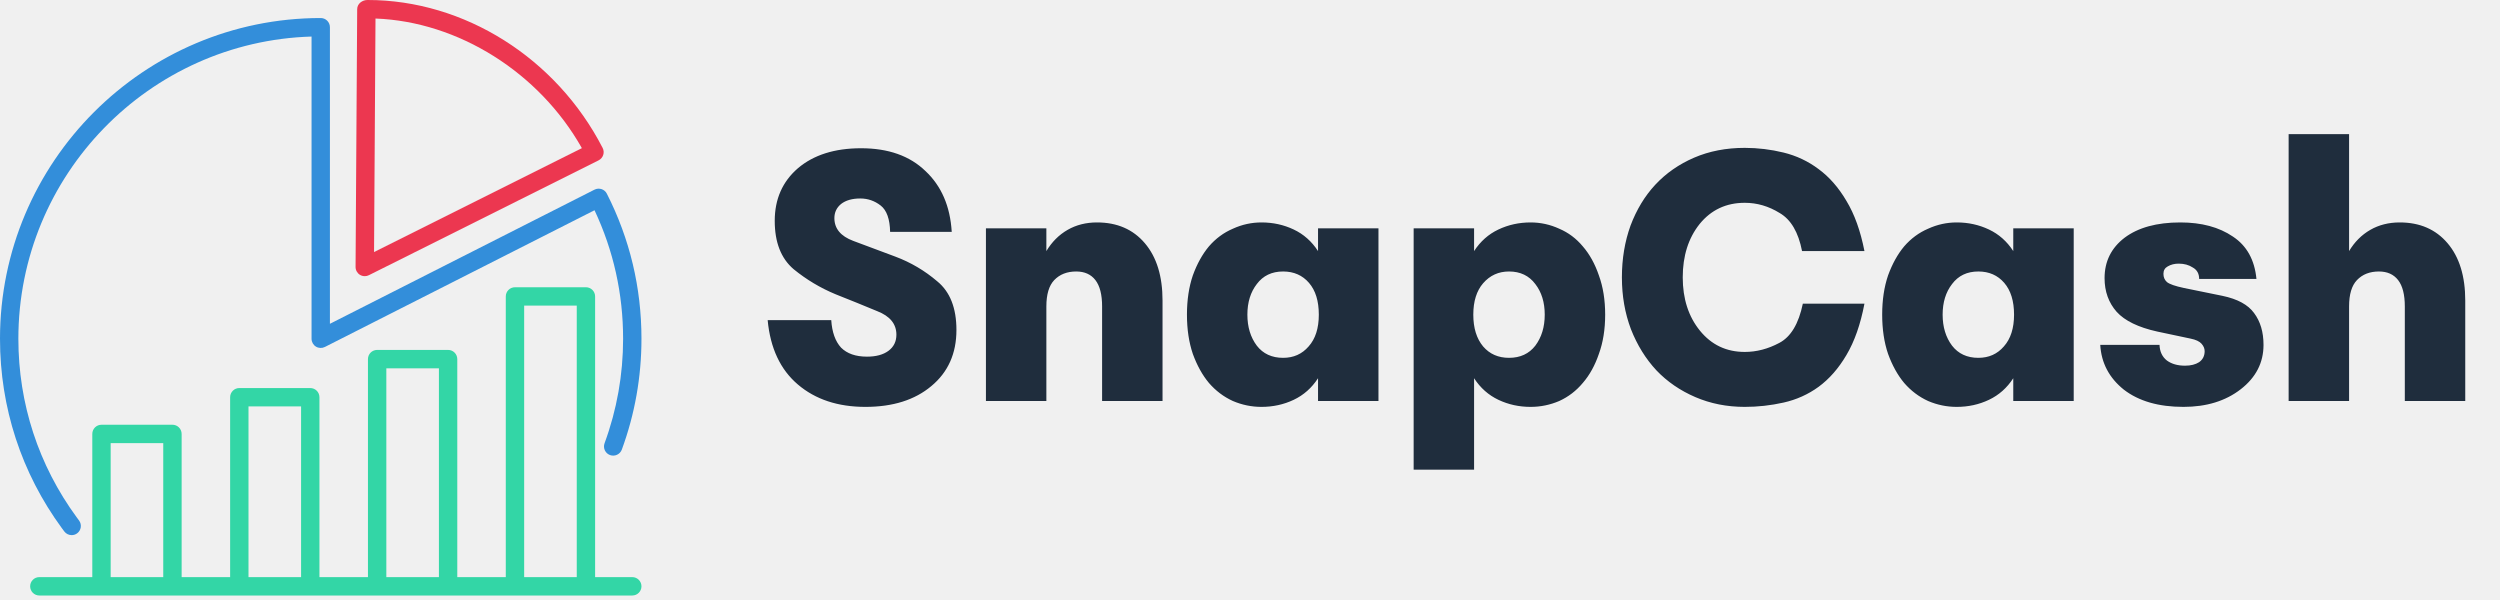
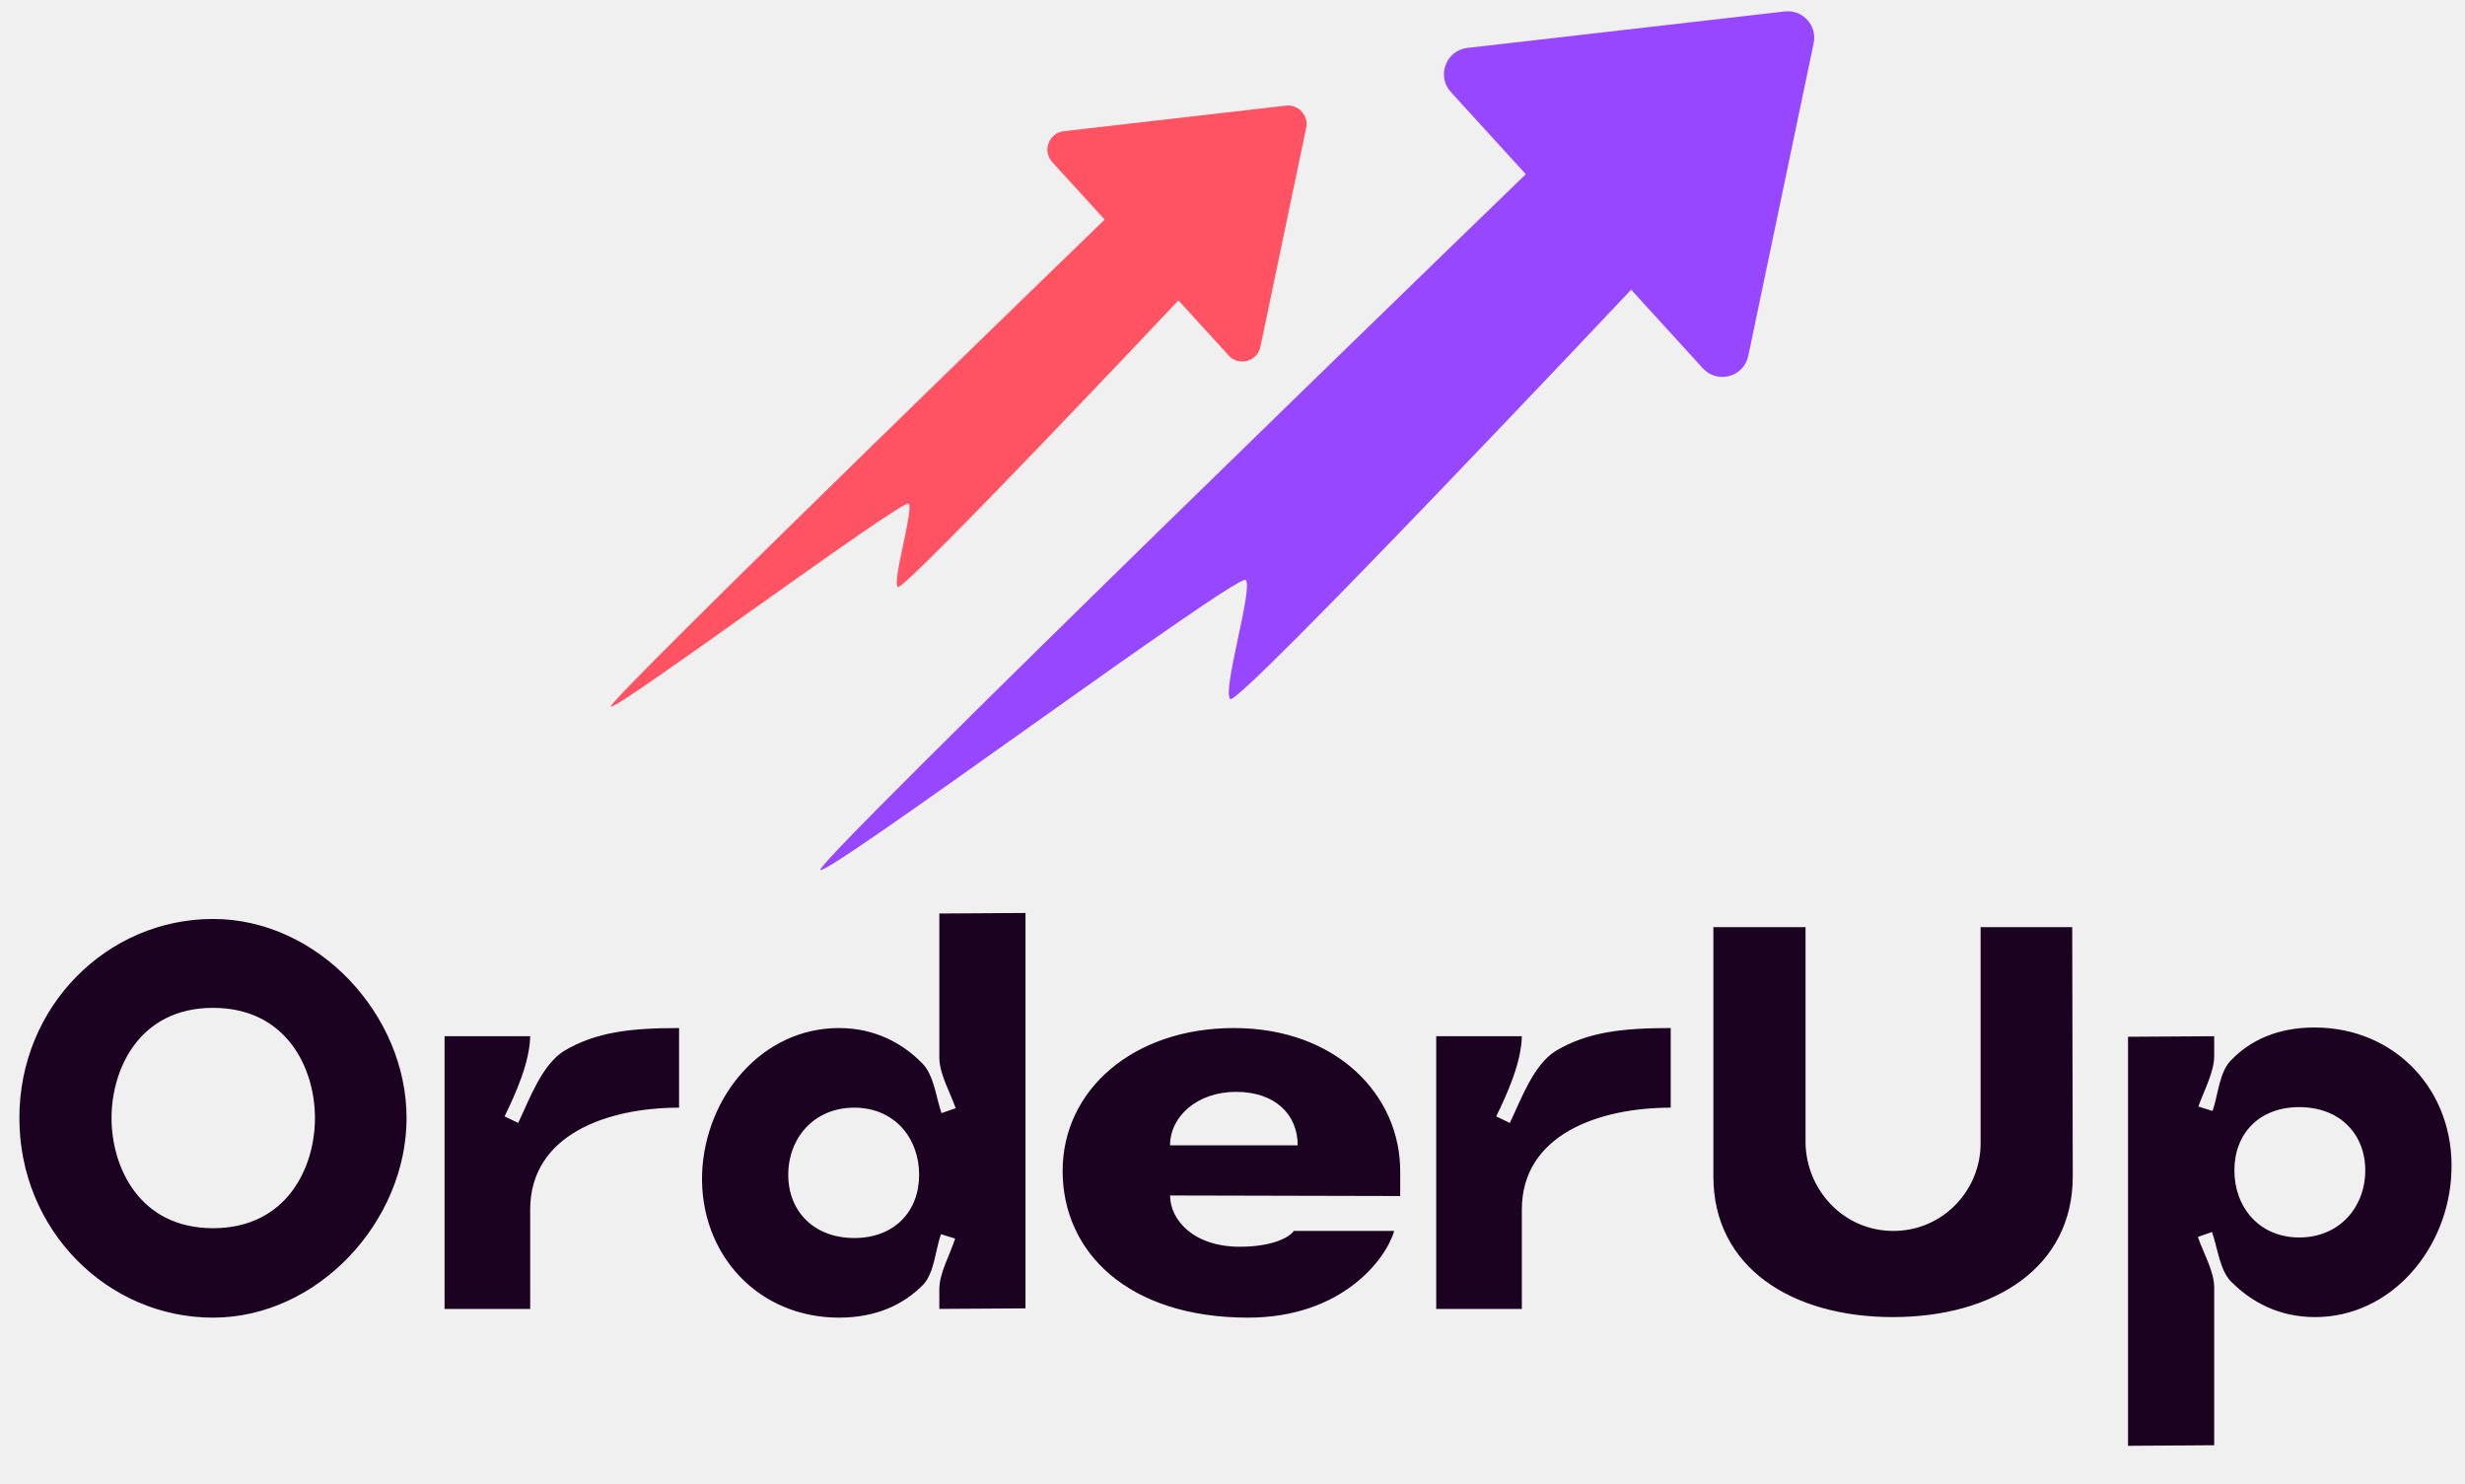
- <svg xmlns="http://www.w3.org/2000/svg" width="150" height="36" viewBox="0 0 150 36" fill="none">
-   <path d="M21.886 16.57C21.97 16.57 22.055 16.552 22.132 16.512L35.915 9.621C36.047 9.555 36.147 9.439 36.193 9.299C36.239 9.159 36.226 9.007 36.158 8.875C33.38 3.477 27.852 7.22191e-05 22.061 7.22191e-05C21.74 -0.005 21.433 0.219 21.431 0.549L21.334 16.016C21.333 16.208 21.431 16.386 21.594 16.488C21.683 16.543 21.784 16.57 21.886 16.57ZM22.53 1.112C27.494 1.295 32.355 4.348 34.913 8.889L28.678 12.007L22.443 15.124L22.53 1.112Z" fill="#EC3750" />
-   <path d="M3.71 31.688L3.859 31.888C3.967 32.032 4.133 32.108 4.3 32.108C4.415 32.108 4.531 32.073 4.631 31.998C4.874 31.816 4.924 31.47 4.74 31.226L4.6 31.037C2.312 27.914 1.102 24.21 1.102 20.326C1.102 10.507 8.943 2.485 18.693 2.193V20.326C18.693 20.518 18.793 20.696 18.955 20.796C19.119 20.897 19.323 20.904 19.493 20.818L35.671 12.615C36.809 15.032 37.386 17.623 37.386 20.326C37.386 22.481 37.012 24.59 36.273 26.596C36.168 26.882 36.315 27.199 36.6 27.304C36.884 27.407 37.203 27.263 37.309 26.977C38.091 24.849 38.488 22.611 38.488 20.326C38.488 17.262 37.79 14.333 36.411 11.621C36.275 11.349 35.942 11.242 35.671 11.379L19.795 19.428V1.633C19.795 1.329 19.548 1.082 19.244 1.082C8.633 1.082 4.0871e-09 9.715 4.0871e-09 20.326C-8.3607e-05 24.446 1.283 28.375 3.71 31.688Z" fill="#338EDA" />
-   <path d="M26.886 35.73H30.898H35.156H37.937C38.241 35.73 38.488 35.483 38.488 35.179C38.488 34.874 38.241 34.627 37.937 34.627H35.707V17.787C35.707 17.482 35.46 17.235 35.156 17.235H30.898C30.594 17.235 30.347 17.482 30.347 17.787V34.627H27.437V21.547C27.437 21.242 27.19 20.995 26.886 20.995H22.629C22.324 20.995 22.077 21.242 22.077 21.547V34.627H19.167V23.834C19.167 23.53 18.92 23.283 18.616 23.283H14.359C14.055 23.283 13.808 23.53 13.808 23.834V34.627H10.898V26.035C10.898 25.731 10.651 25.484 10.347 25.484H6.089C5.785 25.484 5.538 25.731 5.538 26.035V34.627H2.36C2.056 34.627 1.809 34.874 1.809 35.178C1.809 35.483 2.056 35.73 2.36 35.73H6.089H10.347H14.359H18.616H22.628H26.886V35.73ZM31.45 18.338H34.605V34.627H31.45V18.338ZM23.18 22.098H26.335V34.627H23.18V22.098ZM9.795 34.627H6.64V26.587H9.795V34.627ZM18.065 34.627H14.91V24.385H18.065V34.627Z" fill="#33D6A6" />
-   <path d="M57.104 13.911H53.407C53.391 13.142 53.203 12.616 52.842 12.333C52.481 12.051 52.073 11.909 51.617 11.909C51.131 11.909 50.746 12.019 50.464 12.239C50.197 12.459 50.063 12.741 50.063 13.087C50.063 13.715 50.44 14.17 51.194 14.453C51.963 14.735 52.803 15.049 53.713 15.394C54.639 15.74 55.479 16.234 56.233 16.878C57.002 17.506 57.386 18.479 57.386 19.798C57.386 21.211 56.884 22.333 55.88 23.165C54.89 23.997 53.572 24.413 51.923 24.413C50.275 24.413 48.925 23.966 47.873 23.071C46.821 22.176 46.217 20.889 46.06 19.209H49.875C49.922 19.931 50.118 20.481 50.464 20.858C50.825 21.218 51.343 21.399 52.018 21.399C52.567 21.399 52.999 21.281 53.313 21.046C53.627 20.81 53.784 20.488 53.784 20.08C53.784 19.437 53.399 18.966 52.63 18.668C51.876 18.354 51.044 18.016 50.134 17.655C49.223 17.278 48.383 16.776 47.614 16.148C46.861 15.504 46.484 14.539 46.484 13.252C46.484 11.949 46.947 10.897 47.873 10.096C48.815 9.296 50.079 8.895 51.664 8.895C53.297 8.895 54.584 9.35 55.526 10.261C56.484 11.156 57.01 12.372 57.104 13.911ZM59.156 24.06V13.699H62.782V15.065C63.112 14.515 63.536 14.091 64.054 13.793C64.572 13.495 65.16 13.346 65.82 13.346C67.028 13.346 67.986 13.762 68.692 14.594C69.399 15.426 69.752 16.572 69.752 18.032V24.06H66.126V18.385C66.126 17.678 65.992 17.153 65.725 16.807C65.459 16.462 65.074 16.289 64.572 16.289C64.022 16.289 63.583 16.462 63.253 16.807C62.939 17.137 62.782 17.663 62.782 18.385V24.06H59.156ZM71.217 18.879C71.217 18 71.335 17.215 71.57 16.525C71.821 15.834 72.143 15.253 72.536 14.782C72.944 14.311 73.422 13.958 73.972 13.723C74.521 13.471 75.094 13.346 75.691 13.346C76.382 13.346 77.025 13.487 77.622 13.77C78.218 14.052 78.705 14.484 79.082 15.065V13.699H82.708V24.06H79.082V22.694C78.705 23.275 78.218 23.707 77.622 23.989C77.025 24.272 76.382 24.413 75.691 24.413C75.094 24.413 74.521 24.295 73.972 24.06C73.422 23.809 72.944 23.448 72.536 22.977C72.143 22.506 71.821 21.925 71.57 21.234C71.335 20.544 71.217 19.759 71.217 18.879ZM76.986 16.289C76.311 16.289 75.785 16.54 75.408 17.043C75.032 17.529 74.843 18.142 74.843 18.879C74.843 19.617 75.032 20.237 75.408 20.74C75.785 21.226 76.311 21.47 76.986 21.47C77.614 21.47 78.124 21.242 78.517 20.787C78.925 20.332 79.129 19.696 79.129 18.879C79.129 18.063 78.933 17.427 78.54 16.972C78.148 16.517 77.63 16.289 76.986 16.289ZM84.819 28.181V13.699H88.445V15.065C88.822 14.484 89.309 14.052 89.905 13.77C90.502 13.487 91.145 13.346 91.836 13.346C92.433 13.346 93.006 13.471 93.555 13.723C94.105 13.958 94.576 14.311 94.968 14.782C95.376 15.253 95.698 15.834 95.933 16.525C96.185 17.215 96.31 18 96.31 18.879C96.31 19.759 96.185 20.544 95.933 21.234C95.698 21.925 95.376 22.506 94.968 22.977C94.576 23.448 94.105 23.809 93.555 24.06C93.006 24.295 92.433 24.413 91.836 24.413C91.145 24.413 90.502 24.272 89.905 23.989C89.309 23.707 88.822 23.275 88.445 22.694V28.181H84.819ZM90.541 21.47C91.216 21.47 91.742 21.226 92.119 20.74C92.496 20.237 92.684 19.617 92.684 18.879C92.684 18.142 92.496 17.529 92.119 17.043C91.742 16.54 91.216 16.289 90.541 16.289C89.913 16.289 89.395 16.525 88.987 16.996C88.594 17.451 88.398 18.079 88.398 18.879C88.398 19.68 88.594 20.316 88.987 20.787C89.379 21.242 89.897 21.47 90.541 21.47ZM108.17 18.22H111.867C111.631 19.46 111.27 20.488 110.784 21.305C110.313 22.105 109.755 22.741 109.112 23.212C108.484 23.668 107.785 23.981 107.016 24.154C106.247 24.327 105.47 24.413 104.685 24.413C103.617 24.413 102.628 24.217 101.718 23.825C100.807 23.432 100.03 22.898 99.387 22.223C98.743 21.532 98.233 20.708 97.856 19.751C97.495 18.793 97.314 17.757 97.314 16.642C97.314 15.528 97.487 14.492 97.832 13.534C98.194 12.576 98.688 11.76 99.316 11.085C99.96 10.394 100.737 9.853 101.647 9.46C102.558 9.068 103.57 8.872 104.685 8.872C105.47 8.872 106.247 8.966 107.016 9.154C107.785 9.343 108.484 9.672 109.112 10.143C109.755 10.614 110.313 11.25 110.784 12.051C111.27 12.851 111.631 13.856 111.867 15.065H108.123C107.903 13.934 107.456 13.173 106.781 12.781C106.121 12.372 105.423 12.168 104.685 12.168C103.57 12.168 102.668 12.592 101.977 13.44C101.302 14.288 100.964 15.355 100.964 16.642C100.964 17.93 101.31 18.997 102 19.845C102.691 20.693 103.586 21.116 104.685 21.116C105.391 21.116 106.082 20.936 106.757 20.575C107.448 20.214 107.919 19.429 108.17 18.22ZM112.931 18.879C112.931 18 113.049 17.215 113.284 16.525C113.536 15.834 113.857 15.253 114.25 14.782C114.658 14.311 115.137 13.958 115.686 13.723C116.236 13.471 116.809 13.346 117.405 13.346C118.096 13.346 118.74 13.487 119.336 13.77C119.933 14.052 120.419 14.484 120.796 15.065V13.699H124.423V24.06H120.796V22.694C120.419 23.275 119.933 23.707 119.336 23.989C118.74 24.272 118.096 24.413 117.405 24.413C116.809 24.413 116.236 24.295 115.686 24.06C115.137 23.809 114.658 23.448 114.25 22.977C113.857 22.506 113.536 21.925 113.284 21.234C113.049 20.544 112.931 19.759 112.931 18.879ZM118.7 16.289C118.025 16.289 117.5 16.54 117.123 17.043C116.746 17.529 116.558 18.142 116.558 18.879C116.558 19.617 116.746 20.237 117.123 20.74C117.5 21.226 118.025 21.47 118.7 21.47C119.328 21.47 119.839 21.242 120.231 20.787C120.639 20.332 120.843 19.696 120.843 18.879C120.843 18.063 120.647 17.427 120.255 16.972C119.862 16.517 119.344 16.289 118.7 16.289ZM135.387 16.737H131.949C131.949 16.423 131.824 16.195 131.573 16.054C131.337 15.897 131.055 15.818 130.725 15.818C130.474 15.818 130.254 15.873 130.066 15.983C129.893 16.077 129.806 16.226 129.806 16.43C129.806 16.635 129.877 16.799 130.018 16.925C130.175 17.051 130.513 17.168 131.031 17.278L133.339 17.749C134.249 17.938 134.885 18.283 135.246 18.785C135.623 19.288 135.811 19.923 135.811 20.693C135.811 21.76 135.356 22.647 134.445 23.354C133.535 24.06 132.389 24.413 131.007 24.413C129.516 24.413 128.323 24.068 127.428 23.377C126.549 22.671 126.078 21.776 126.015 20.693H129.571C129.587 21.101 129.736 21.415 130.018 21.634C130.301 21.839 130.662 21.941 131.102 21.941C131.447 21.941 131.73 21.87 131.949 21.729C132.169 21.572 132.279 21.352 132.279 21.069C132.279 20.912 132.216 20.763 132.091 20.622C131.965 20.481 131.745 20.379 131.431 20.316L129.43 19.892C128.299 19.641 127.491 19.248 127.004 18.715C126.518 18.165 126.274 17.49 126.274 16.689C126.274 15.685 126.675 14.876 127.475 14.264C128.292 13.652 129.406 13.346 130.819 13.346C132.091 13.346 133.142 13.628 133.974 14.194C134.806 14.743 135.277 15.591 135.387 16.737ZM137.318 24.06V8.048H140.945V15.065C141.274 14.515 141.698 14.091 142.216 13.793C142.734 13.495 143.323 13.346 143.982 13.346C145.191 13.346 146.149 13.762 146.855 14.594C147.562 15.426 147.915 16.572 147.915 18.032V24.06H144.289V18.385C144.289 17.678 144.155 17.153 143.888 16.807C143.621 16.462 143.237 16.289 142.734 16.289C142.185 16.289 141.745 16.462 141.416 16.807C141.102 17.137 140.945 17.663 140.945 18.385V24.06H137.318Z" fill="#1F2D3D" />
+ <svg xmlns="http://www.w3.org/2000/svg" width="113" height="68" viewBox="0 0 113 68" fill="none">
+   <g clip-path="url(#clip0_243_638)">
+     <path d="M37.603 39.877C37.35 39.523 70.045 7.889 70.045 7.889C70.045 7.889 71.9 9.558 72.848 10.363C72.818 10.279 72.86 10.265 73.003 10.354C71.257 8.586 72.975 7.777 74.39 8.939C75.805 10.102 75.704 12.578 73.531 10.759C73.285 10.553 73.114 10.423 73.003 10.354C73.003 10.354 73.003 10.354 73.003 10.354C73.653 11.012 73.41 10.839 72.848 10.363C72.999 10.79 74.998 13.044 74.998 13.044C74.998 13.044 56.806 32.348 56.401 32.044C55.997 31.741 57.462 26.941 57.109 26.587C56.755 26.233 37.855 40.231 37.603 39.877Z" fill="#9747FF" />
+     <path d="M81.816 0.525C82.638 0.431 83.311 1.169 83.142 1.978L80.144 16.313C79.942 17.281 78.728 17.613 78.061 16.882L66.51 4.219C65.844 3.488 66.285 2.31 67.268 2.197L81.816 0.525Z" fill="#9747FF" />
+     <path d="M28.001 32.39C27.824 32.142 50.711 9.998 50.711 9.998C50.711 9.998 52.009 11.167 52.673 11.73C52.652 11.671 52.681 11.662 52.781 11.724C51.559 10.486 52.761 9.92 53.752 10.733C54.742 11.547 54.672 13.28 53.151 12.007C52.979 11.863 52.859 11.772 52.781 11.724C52.781 11.724 52.781 11.724 52.781 11.724C53.236 12.184 53.066 12.063 52.673 11.73C52.778 12.029 54.177 13.606 54.177 13.606C54.177 13.606 41.443 27.119 41.16 26.907C40.877 26.695 41.903 23.334 41.655 23.087C41.408 22.839 28.178 32.637 28.001 32.39Z" fill="#FF5364" />
+     <path d="M58.95 4.843C59.526 4.777 59.997 5.294 59.878 5.861L57.78 15.895C57.639 16.572 56.789 16.805 56.322 16.293L48.236 7.429C47.77 6.918 48.079 6.093 48.767 6.014L58.95 4.843Z" fill="#FF5364" />
+   </g>
+   <path d="M0.888 51.25C0.888 46.1 4.938 42.125 9.763 42.125C14.588 42.125 18.638 46.525 18.638 51.25C18.638 55.975 14.588 60.4 9.763 60.4C4.938 60.4 0.888 56.4 0.888 51.25ZM5.113 51.25C5.113 53.5 6.388 56.3 9.763 56.3C13.163 56.3 14.438 53.5 14.438 51.25C14.438 49 13.163 46.2 9.763 46.2C6.388 46.2 5.113 49 5.113 51.25ZM25.855 48.175C27.33 47.3 28.93 47.125 31.13 47.125V50.775C27.855 50.775 24.305 52 24.305 55.45V60H20.38V47.5H24.305C24.305 47.475 24.305 47.475 24.305 47.45V47.5C24.28 48.7 23.655 50.1 23.13 51.175L23.755 51.475C24.28 50.375 24.83 48.825 25.855 48.175ZM43.06 48.475V41.875L47.01 41.85V59.975L43.06 60V59.1C43.06 58.35 43.56 57.5 43.785 56.775L43.135 56.575C42.885 57.275 42.835 58.325 42.335 58.875C41.41 59.825 40.135 60.4 38.46 60.4C34.735 60.4 32.06 57.475 32.185 53.775C32.335 50.25 34.935 47.125 38.46 47.125C40.11 47.125 41.385 47.825 42.285 48.75C42.81 49.275 42.91 50.3 43.16 51.025L43.81 50.8C43.56 50.075 43.06 49.225 43.06 48.475ZM39.16 56.75C41.01 56.75 42.135 55.525 42.135 53.85C42.135 52.175 41.01 50.775 39.16 50.775C37.31 50.775 36.135 52.175 36.135 53.85C36.135 55.525 37.31 56.75 39.16 56.75ZM57.213 60.4C51.713 60.4 48.713 57.4 48.713 53.675C48.713 49.95 51.963 47.125 56.563 47.125C61.288 47.125 64.213 50.225 64.188 53.725C64.188 54 64.188 54.6 64.188 54.825L53.638 54.8C53.638 55.9 54.688 57.15 56.838 57.15C58.213 57.15 59.063 56.775 59.313 56.425H63.913C63.538 57.725 61.513 60.4 57.213 60.4ZM53.638 52.5H59.488C59.488 51.05 58.413 50.05 56.663 50.05C54.888 50.05 53.638 51.175 53.638 52.5ZM71.314 48.175C72.789 47.3 74.389 47.125 76.589 47.125V50.775C73.314 50.775 69.764 52 69.764 55.45V60H65.839V47.5H69.764C69.764 47.475 69.764 47.475 69.764 47.45V47.5C69.739 48.7 69.114 50.1 68.589 51.175L69.214 51.475C69.739 50.375 70.289 48.825 71.314 48.175ZM94.994 42.5L95.019 53.925C95.019 58.1 91.419 60.375 86.769 60.375C82.144 60.375 78.544 58.1 78.544 53.925C78.544 48.725 78.544 42.5 78.544 42.5H82.769V52.375C82.794 54.525 84.494 56.425 86.794 56.425C89.094 56.425 90.819 54.525 90.794 52.375C90.794 49.025 90.794 42.5 90.794 42.5H94.994ZM101.503 59.025V66.25L97.553 66.275V47.525L101.503 47.5V48.4C101.503 49.15 101.028 50 100.778 50.725L101.428 50.925C101.678 50.225 101.728 49.175 102.253 48.625C103.153 47.675 104.428 47.1 106.103 47.1C109.828 47.1 112.528 50.025 112.378 53.725C112.253 57.225 109.628 60.375 106.128 60.375C104.453 60.375 103.203 59.675 102.278 58.75C101.753 58.225 101.653 57.175 101.403 56.475L100.753 56.7C101.003 57.425 101.503 58.275 101.503 59.025ZM105.403 50.75C103.553 50.75 102.428 51.975 102.428 53.65C102.428 55.325 103.553 56.725 105.403 56.725C107.253 56.725 108.428 55.325 108.428 53.65C108.428 51.975 107.253 50.75 105.403 50.75Z" fill="#1C0221" />
+   <defs>
+     <clipPath id="clip0_243_638">
+       <rect width="57" height="40" fill="white" transform="translate(28)" />
+     </clipPath>
+   </defs>
</svg>
